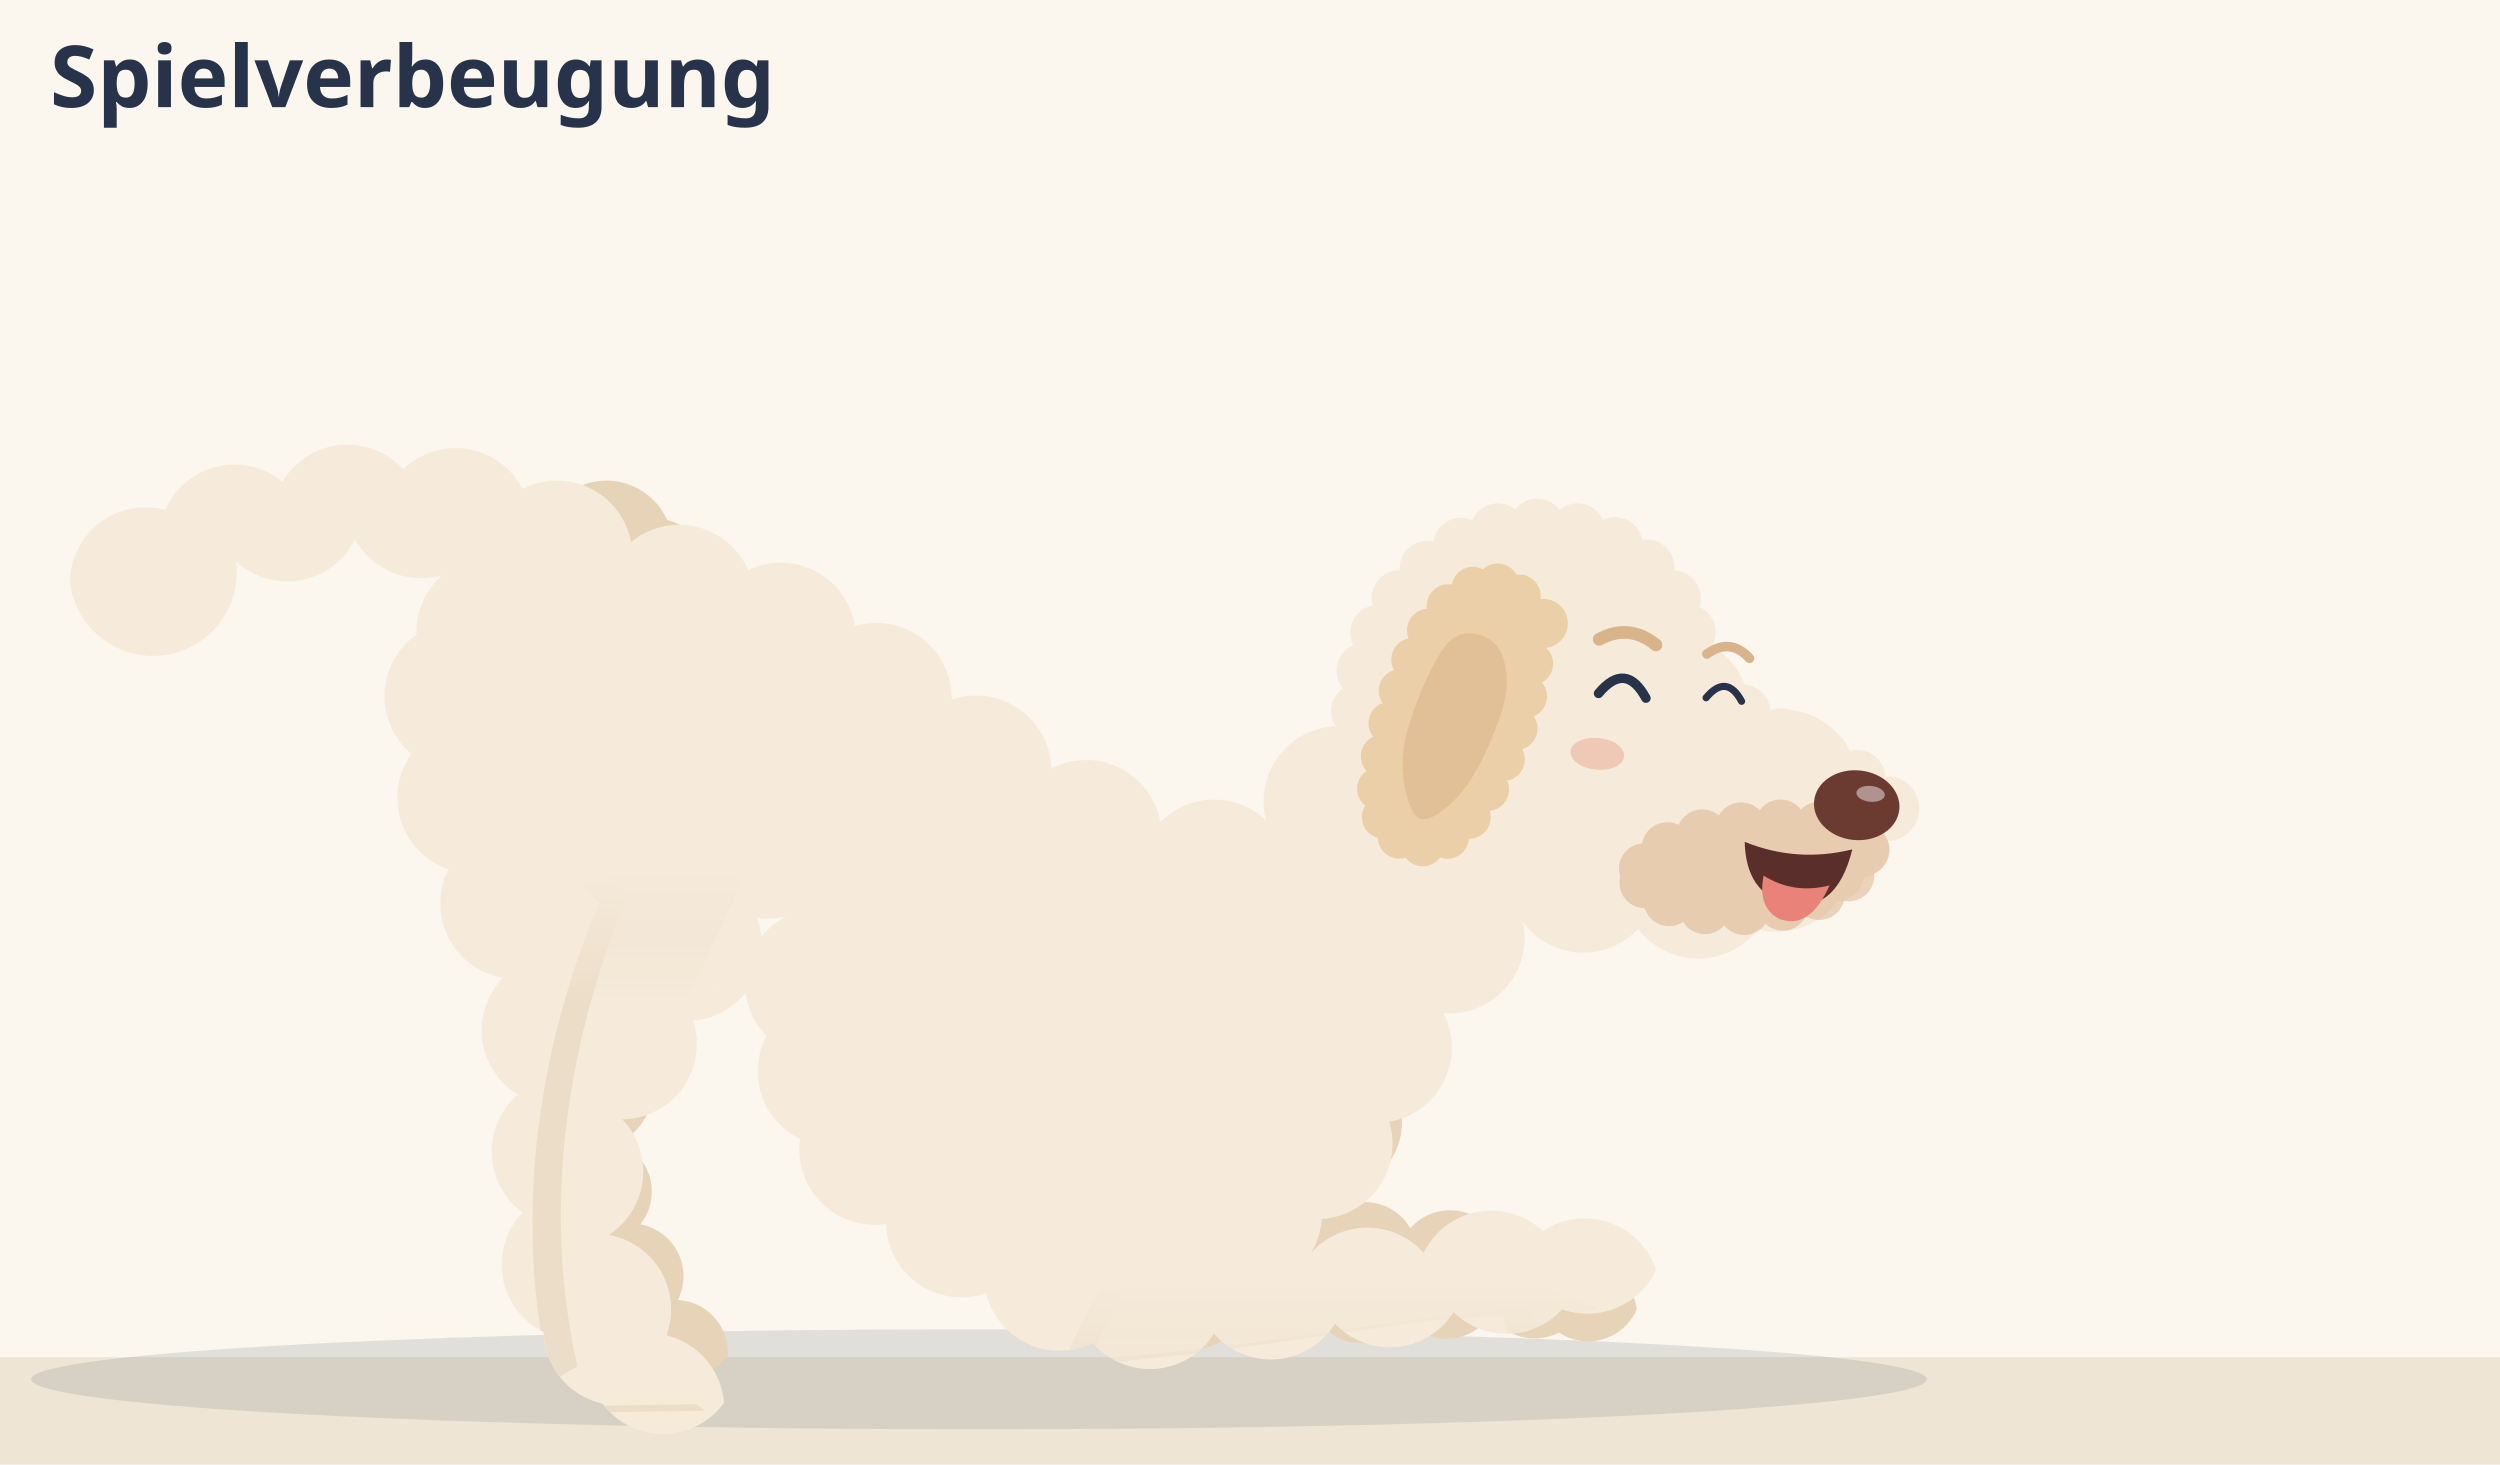
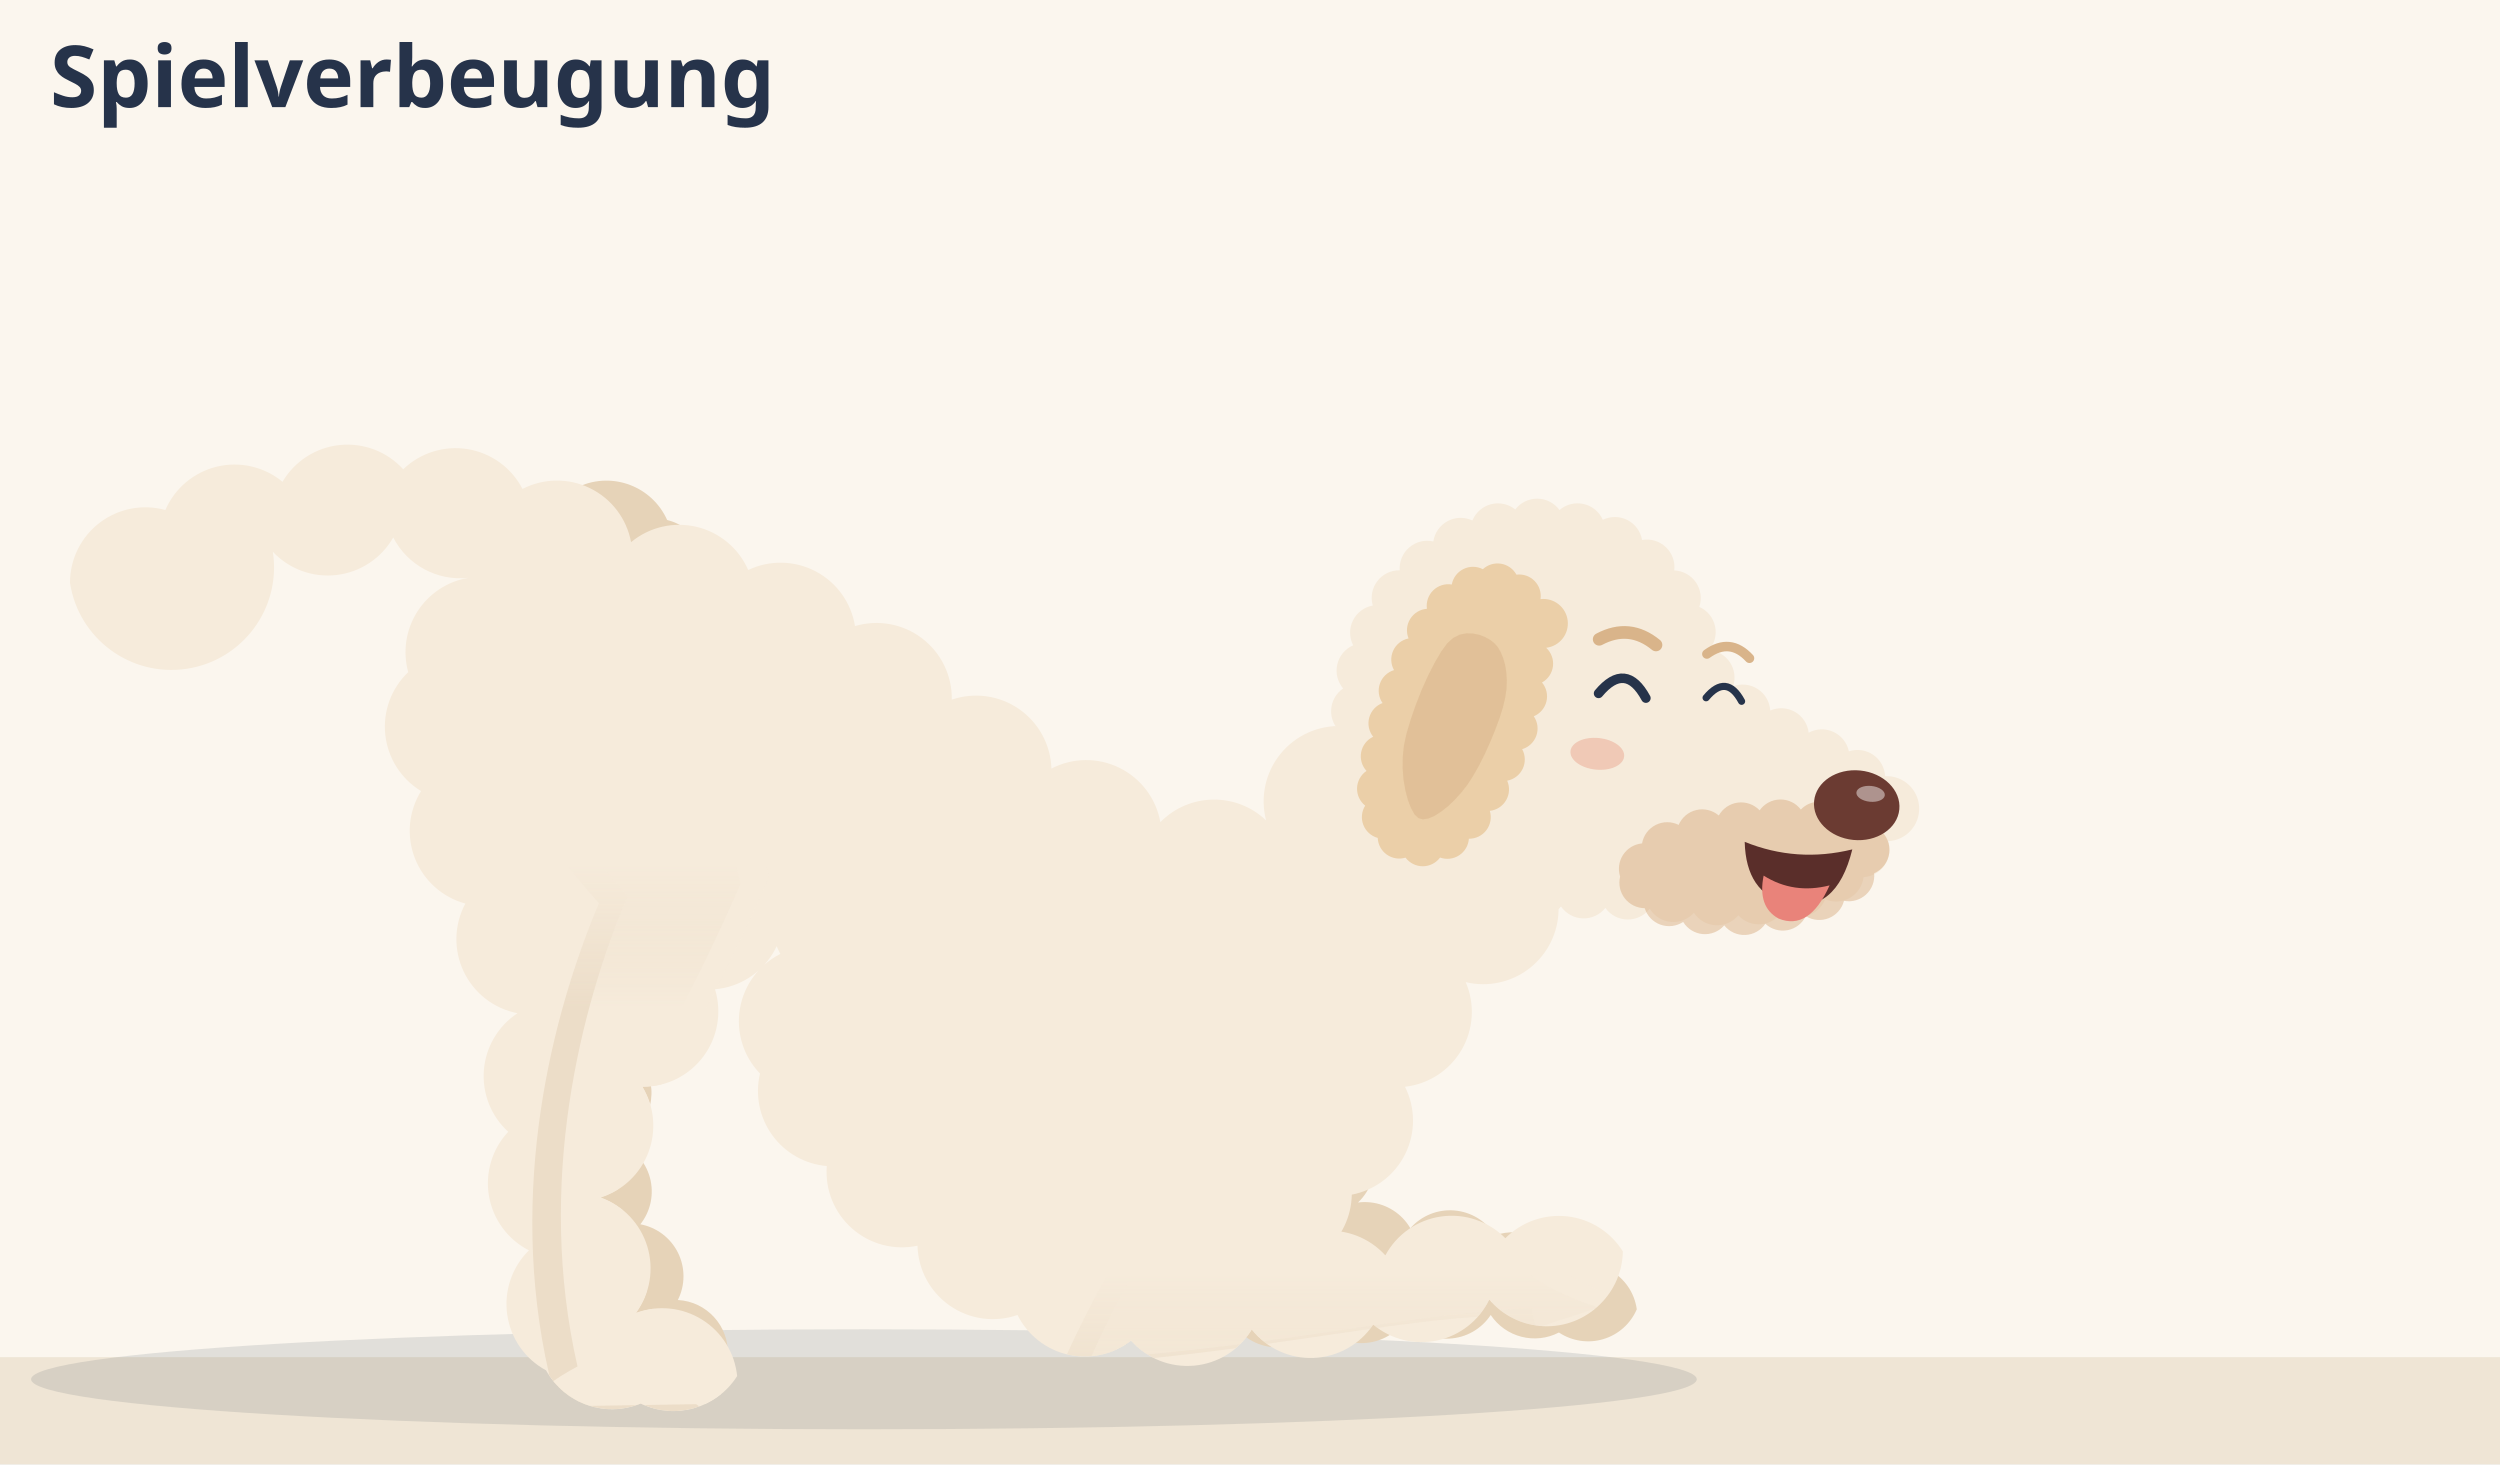
<svg xmlns="http://www.w3.org/2000/svg" viewBox="180 90 700 410">
  <rect x="180" y="90" width="700" height="410" fill="#FBF6EE" />
  <rect x="180" y="470" width="700" height="30" fill="#EFE5D5" />
  <defs>
    <clipPath id="spielverbeugung-koerper">
-       <path d="M199.6 253.2A21.1 21.1 0 0 1 226.3 232.8A21.1 21.1 0 0 1 259.1 224.9A21.1 21.1 0 0 1 292.9 221.4A21.1 21.1 0 0 1 326.3 226.9A21.1 21.1 0 0 1 356.7 241.8A21.1 21.1 0 0 1 389.5 249.6A21.1 21.1 0 0 1 419.4 265.3A21.1 21.1 0 0 1 446.5 285.9A21.1 21.1 0 0 1 474.4 305.2A21.1 21.1 0 0 1 504.9 320.2A21.1 21.1 0 0 1 534.5 319.7A21.1 21.1 0 0 1 555.8 293.3A21.1 21.1 0 0 1 579.9 269.5A21.1 21.1 0 0 1 612.1 260A21.1 21.1 0 0 1 644.5 268.5A21.1 21.1 0 0 1 669.8 290.8A21.1 21.1 0 0 1 699.9 306.4A21.1 21.1 0 0 1 698.6 331A21.1 21.1 0 0 1 672.2 350.2A21.1 21.1 0 0 1 638.7 350.1A21.1 21.1 0 0 1 606.4 348.2A21.1 21.1 0 0 1 584.2 373.7A21.1 21.1 0 0 1 569 404.1A21.1 21.1 0 0 1 550.1 431.3A21.1 21.1 0 0 1 544.8 443.9A21.1 21.1 0 0 1 578.6 440.8A21.1 21.1 0 0 1 612 434.7A21.1 21.1 0 0 1 643.7 445.5A21.1 21.1 0 0 1 617.4 456.6A21.1 21.1 0 0 1 587 457.4A21.1 21.1 0 0 1 553.8 460.6A21.1 21.1 0 0 1 519.9 463.4A21.1 21.1 0 0 1 486 466A21.1 21.1 0 0 1 456.1 452.1A21.1 21.1 0 0 1 428.1 432.7A21.1 21.1 0 0 1 404 408.9A21.1 21.1 0 0 1 394.6 380.1A21.1 21.1 0 0 1 400.3 346.5A21.1 21.1 0 0 1 391.9 347A21.1 21.1 0 0 1 374.1 375.8A21.1 21.1 0 0 1 354.2 403.4A21.1 21.1 0 0 1 350.4 435.8A21.1 21.1 0 0 1 366.6 463.9A21.1 21.1 0 0 1 382.7 482.8A21.1 21.1 0 0 1 348.7 483A21.1 21.1 0 0 1 332.2 463A21.1 21.1 0 0 1 326.3 429.5A21.1 21.1 0 0 1 325 396.5A21.1 21.1 0 0 1 320.8 363.8A21.1 21.1 0 0 1 305.6 333.4A21.1 21.1 0 0 1 295.2 301.1A21.1 21.1 0 0 1 296.6 267.7A21.1 21.1 0 0 1 311.8 246.7A21.1 21.1 0 0 1 279.4 240.9A21.1 21.1 0 0 1 246.1 247.2A21.1 21.1 0 0 1 199.6 253.2Z" />
+       <path d="M199.6 253.2A21.1 21.1 0 0 1 226.3 232.8A21.1 21.1 0 0 1 259.1 224.9A21.1 21.1 0 0 1 292.9 221.4A21.1 21.1 0 0 1 326.3 226.9A21.1 21.1 0 0 1 356.7 241.8A21.1 21.1 0 0 1 389.5 249.6A21.1 21.1 0 0 1 419.4 265.3A21.1 21.1 0 0 1 446.5 285.9A21.1 21.1 0 0 1 474.4 305.2A21.1 21.1 0 0 1 504.9 320.2A21.1 21.1 0 0 1 534.5 319.7A21.1 21.1 0 0 1 555.8 293.3A21.1 21.1 0 0 1 579.9 269.5A21.1 21.1 0 0 1 599.6 282.3A21.1 21.1 0 0 1 609.9 314.7A21.1 21.1 0 0 1 616.4 344.6A21.1 21.1 0 0 1 590.4 365A21.1 21.1 0 0 1 573.4 394.3A21.1 21.1 0 0 1 558.5 424.5A21.1 21.1 0 0 1 534.1 445A21.1 21.1 0 0 1 567.9 441.5A21.1 21.1 0 0 1 601.5 436.7A21.1 21.1 0 0 1 634.4 440.4A21.1 21.1 0 0 1 628 455.2A21.1 21.1 0 0 1 597 453.9A21.1 21.1 0 0 1 564.5 460.9A21.1 21.1 0 0 1 530.5 462.3A21.1 21.1 0 0 1 496.7 465.4A21.1 21.1 0 0 1 464.9 458.2A21.1 21.1 0 0 1 436.9 438.8A21.1 21.1 0 0 1 411.5 416.5A21.1 21.1 0 0 1 392.8 390.6A21.1 21.1 0 0 1 398.5 357.1A21.1 21.1 0 0 1 397.9 338A21.1 21.1 0 0 1 380.2 367A21.1 21.1 0 0 1 359.9 394.3A21.1 21.1 0 0 1 348.2 425.3A21.1 21.1 0 0 1 358.1 457.6A21.1 21.1 0 0 1 386.4 475.3A21.1 21.1 0 0 1 359.4 483A21.1 21.1 0 0 1 332.9 473.7A21.1 21.1 0 0 1 328.1 440.1A21.1 21.1 0 0 1 322.3 406.9A21.1 21.1 0 0 1 324.9 373.7A21.1 21.1 0 0 1 310.3 343A21.1 21.1 0 0 1 297.9 311.5A21.1 21.1 0 0 1 294.3 278.2A21.1 21.1 0 0 1 311.1 251.8A21.1 21.1 0 0 1 290.1 240.5A21.1 21.1 0 0 1 256.4 244.5A21.1 21.1 0 0 1 199.6 253.2Z" />
    </clipPath>
  </defs>
  <g>
-     <ellipse cx="454.1" cy="476.2" rx="265.4" ry="14" fill="#26334A" fill-opacity="0.12" />
+     <ellipse cx="421.9" cy="476.2" rx="233.2" ry="14" fill="#26334A" fill-opacity="0.12" />
    <path d="M366.8 235.6A14.8 14.8 0 0 1 376 257.5A14.8 14.8 0 0 1 384 279.9A14.8 14.8 0 0 1 390.7 302.8A14.8 14.8 0 0 1 393.7 325.7A14.8 14.8 0 0 1 383.6 347.2A14.8 14.8 0 0 1 372.6 368.3A14.8 14.8 0 0 1 360.6 388.9A14.8 14.8 0 0 1 353 409.8A14.8 14.8 0 0 1 359.3 432.8A14.8 14.8 0 0 1 369.8 454A14.8 14.8 0 0 1 383.8 469.5A14.8 14.8 0 0 1 360 469.9A14.8 14.8 0 0 1 336.2 470.2A14.8 14.8 0 0 1 341.3 459.3A14.8 14.8 0 0 1 338.1 436.1A14.8 14.8 0 0 1 337.3 412.3A14.8 14.8 0 0 1 339 388.6A14.8 14.8 0 0 1 343.4 365.2A14.8 14.8 0 0 1 350 342.4A14.8 14.8 0 0 1 350.6 321.5A14.8 14.8 0 0 1 336.4 302.4A14.8 14.8 0 0 1 323.9 282.2A14.8 14.8 0 0 1 312.8 261.2A14.8 14.8 0 0 1 332.8 250.8A14.8 14.8 0 0 1 366.8 235.6Z" fill="#E6D3B8" />
    <path d="M564.3 420A14.8 14.8 0 0 1 542.2 428.5A14.8 14.8 0 0 1 518.6 430.4A14.8 14.8 0 0 1 494.9 427.9A14.8 14.8 0 0 1 503.8 427.1A14.8 14.8 0 0 1 527.5 429A14.8 14.8 0 0 1 551.2 431.4A14.8 14.8 0 0 1 574.9 433.9A14.8 14.8 0 0 1 598.6 435.9A14.8 14.8 0 0 1 617.6 445.1A14.8 14.8 0 0 1 638.3 456.6A14.8 14.8 0 0 1 616.5 463.1A14.8 14.8 0 0 1 597.4 458.2A14.8 14.8 0 0 1 573.6 459.4A14.8 14.8 0 0 1 549.9 460.8A14.8 14.8 0 0 1 526.1 461.7A14.8 14.8 0 0 1 502.3 461.8A14.8 14.8 0 0 1 489.4 454.3A14.8 14.8 0 0 1 499.7 432.9A14.8 14.8 0 0 1 511.8 412.4A14.8 14.8 0 0 1 526.3 393.6A14.8 14.8 0 0 1 542.8 388.7A14.8 14.8 0 0 1 564.3 420Z" fill="#E6D3B8" />
-     <path d="M199.6 253.2A21.1 21.1 0 0 1 226.3 232.8A21.1 21.1 0 0 1 259.1 224.9A21.1 21.1 0 0 1 292.9 221.4A21.1 21.1 0 0 1 326.3 226.9A21.1 21.1 0 0 1 356.7 241.8A21.1 21.1 0 0 1 389.5 249.6A21.1 21.1 0 0 1 419.4 265.3A21.1 21.1 0 0 1 446.5 285.9A21.1 21.1 0 0 1 474.4 305.2A21.1 21.1 0 0 1 504.9 320.2A21.1 21.1 0 0 1 534.5 319.7A21.1 21.1 0 0 1 555.8 293.3A21.1 21.1 0 0 1 579.9 269.5A21.1 21.1 0 0 1 612.1 260A21.1 21.1 0 0 1 644.5 268.5A21.1 21.1 0 0 1 669.8 290.8A21.1 21.1 0 0 1 699.9 306.4A21.1 21.1 0 0 1 698.6 331A21.1 21.1 0 0 1 672.2 350.2A21.1 21.1 0 0 1 638.7 350.1A21.1 21.1 0 0 1 606.4 348.2A21.1 21.1 0 0 1 584.2 373.7A21.1 21.1 0 0 1 569 404.1A21.1 21.1 0 0 1 550.1 431.3A21.1 21.1 0 0 1 544.8 443.9A21.1 21.1 0 0 1 578.6 440.8A21.1 21.1 0 0 1 612 434.7A21.1 21.1 0 0 1 643.7 445.5A21.1 21.1 0 0 1 617.4 456.6A21.1 21.1 0 0 1 587 457.4A21.1 21.1 0 0 1 553.8 460.6A21.1 21.1 0 0 1 519.9 463.4A21.1 21.1 0 0 1 486 466A21.1 21.1 0 0 1 456.1 452.1A21.1 21.1 0 0 1 428.1 432.7A21.1 21.1 0 0 1 404 408.9A21.1 21.1 0 0 1 394.6 380.1A21.1 21.1 0 0 1 400.3 346.5A21.1 21.1 0 0 1 391.9 347A21.1 21.1 0 0 1 374.1 375.8A21.1 21.1 0 0 1 354.2 403.4A21.1 21.1 0 0 1 350.4 435.8A21.1 21.1 0 0 1 366.6 463.9A21.1 21.1 0 0 1 382.7 482.8A21.1 21.1 0 0 1 348.7 483A21.1 21.1 0 0 1 332.2 463A21.1 21.1 0 0 1 326.3 429.5A21.1 21.1 0 0 1 325 396.5A21.1 21.1 0 0 1 320.8 363.8A21.1 21.1 0 0 1 305.6 333.4A21.1 21.1 0 0 1 295.2 301.1A21.1 21.1 0 0 1 296.6 267.7A21.1 21.1 0 0 1 311.8 246.7A21.1 21.1 0 0 1 279.4 240.9A21.1 21.1 0 0 1 246.1 247.2A21.1 21.1 0 0 1 199.6 253.2Z" fill="#F6EBDB" />
+     <path d="M199.6 253.2A21.1 21.1 0 0 1 226.3 232.8A21.1 21.1 0 0 1 259.1 224.9A21.1 21.1 0 0 1 292.9 221.4A21.1 21.1 0 0 1 326.3 226.9A21.1 21.1 0 0 1 356.7 241.8A21.1 21.1 0 0 1 389.5 249.6A21.1 21.1 0 0 1 419.4 265.3A21.1 21.1 0 0 1 446.5 285.9A21.1 21.1 0 0 1 474.4 305.2A21.1 21.1 0 0 1 504.9 320.2A21.1 21.1 0 0 1 534.5 319.7A21.1 21.1 0 0 1 555.8 293.3A21.1 21.1 0 0 1 579.9 269.5A21.1 21.1 0 0 1 599.6 282.3A21.1 21.1 0 0 1 609.9 314.7A21.1 21.1 0 0 1 616.4 344.6A21.1 21.1 0 0 1 590.4 365A21.1 21.1 0 0 1 573.4 394.3A21.1 21.1 0 0 1 558.5 424.5A21.1 21.1 0 0 1 534.1 445A21.1 21.1 0 0 1 567.9 441.5A21.1 21.1 0 0 1 601.5 436.7A21.1 21.1 0 0 1 634.4 440.4A21.1 21.1 0 0 1 628 455.2A21.1 21.1 0 0 1 597 453.9A21.1 21.1 0 0 1 564.5 460.9A21.1 21.1 0 0 1 530.5 462.3A21.1 21.1 0 0 1 496.7 465.4A21.1 21.1 0 0 1 464.9 458.2A21.1 21.1 0 0 1 436.9 438.8A21.1 21.1 0 0 1 411.5 416.5A21.1 21.1 0 0 1 392.8 390.6A21.1 21.1 0 0 1 398.5 357.1A21.1 21.1 0 0 1 397.9 338A21.1 21.1 0 0 1 380.2 367A21.1 21.1 0 0 1 359.9 394.3A21.1 21.1 0 0 1 348.2 425.3A21.1 21.1 0 0 1 358.1 457.6A21.1 21.1 0 0 1 386.4 475.3A21.1 21.1 0 0 1 359.4 483A21.1 21.1 0 0 1 332.9 473.7A21.1 21.1 0 0 1 328.1 440.1A21.1 21.1 0 0 1 322.3 406.9A21.1 21.1 0 0 1 324.9 373.7A21.1 21.1 0 0 1 310.3 343A21.1 21.1 0 0 1 297.9 311.5A21.1 21.1 0 0 1 294.3 278.2A21.1 21.1 0 0 1 311.1 251.8A21.1 21.1 0 0 1 290.1 240.5A21.1 21.1 0 0 1 256.4 244.5A21.1 21.1 0 0 1 199.6 253.2Z" fill="#F6EBDB" />
    <linearGradient id="spielverbeugung-nah-hind-schatten-v" gradientUnits="userSpaceOnUse" x1="0" y1="332.2" x2="0" y2="372.2">
      <stop offset="0" stop-color="#fff" stop-opacity="0" />
      <stop offset="1" stop-color="#fff" />
    </linearGradient>
    <mask id="spielverbeugung-nah-hind-schatten">
      <rect x="-2000" y="332.2" width="6000" height="3000" fill="url(#spielverbeugung-nah-hind-schatten-v)" />
    </mask>
    <g clip-path="url(#spielverbeugung-koerper)">
      <g mask="url(#spielverbeugung-nah-hind-schatten)">
        <path d="M358.8 251.1C378.6 293.4 387.3 337.6 387.3 337.6C365.8 387.1 343.5 418.6 343.5 418.6C349.9 446.8 355.2 469.9 377.5 485L321.4 485.9C319.3 482.1 333.7 474.6 333.7 474.6C322 423.3 334.5 374.2 347.7 342.9C347.7 342.9 324 317.8 304.2 275.5Z" fill="#ECDDC8" />
      </g>
    </g>
    <linearGradient id="spielverbeugung-nah-hind-v" gradientUnits="userSpaceOnUse" x1="0" y1="332.2" x2="0" y2="372.2">
      <stop offset="0" stop-color="#fff" stop-opacity="0" />
      <stop offset="1" stop-color="#fff" />
    </linearGradient>
    <mask id="spielverbeugung-nah-hind">
      <rect x="-2000" y="332.2" width="6000" height="3000" fill="url(#spielverbeugung-nah-hind-v)" />
    </mask>
    <g clip-path="url(#spielverbeugung-koerper)">
      <g mask="url(#spielverbeugung-nah-hind)">
        <path d="M366.8 249.1C386.6 291.4 395.3 335.6 395.3 335.6C373.8 385.1 351.5 416.6 351.5 416.6C357.9 444.8 363.2 467.9 385.5 483L329.4 483.9C327.3 480.1 341.7 472.6 341.7 472.6C330 421.3 342.5 372.2 355.7 340.9C355.7 340.9 332 315.8 312.2 273.5Z" fill="#F6EBDB" />
      </g>
    </g>
    <linearGradient id="spielverbeugung-nah-front-schatten-v" gradientUnits="userSpaceOnUse" x1="0" y1="446.9" x2="0" y2="486.9">
      <stop offset="0" stop-color="#fff" stop-opacity="0" />
      <stop offset="1" stop-color="#fff" />
    </linearGradient>
    <mask id="spielverbeugung-nah-front-schatten">
      <rect x="-2000" y="446.9" width="6000" height="3000" fill="url(#spielverbeugung-nah-front-schatten-v)" />
    </mask>
    <g clip-path="url(#spielverbeugung-koerper)">
      <g mask="url(#spielverbeugung-nah-front-schatten)">
        <path d="M555 436.4C524.6 453.5 474.8 437.4 474.8 437.4C525.6 433.9 568.1 437.9 600.2 436.8C604.8 449.9 627.8 456.1 627.8 456.1L603.8 463.8C601.2 464.9 601 458.3 601 458.3C568.9 459.4 532.8 468.7 477.3 472.5C477.3 472.5 501.6 414.5 532 397.4Z" fill="#ECDDC8" />
      </g>
    </g>
    <linearGradient id="spielverbeugung-nah-front-v" gradientUnits="userSpaceOnUse" x1="0" y1="446.9" x2="0" y2="486.9">
      <stop offset="0" stop-color="#fff" stop-opacity="0" />
      <stop offset="1" stop-color="#fff" />
    </linearGradient>
    <mask id="spielverbeugung-nah-front">
      <rect x="-2000" y="446.9" width="6000" height="3000" fill="url(#spielverbeugung-nah-front-v)" />
    </mask>
    <g clip-path="url(#spielverbeugung-koerper)">
      <g mask="url(#spielverbeugung-nah-front)">
        <path d="M563 434.4C532.6 451.5 482.8 435.4 482.8 435.4C533.6 431.9 576.1 435.9 608.2 434.8C612.8 447.9 635.8 454.1 635.8 454.1L611.8 461.8C609.2 462.9 609 456.3 609 456.3C576.9 457.4 540.8 466.7 485.3 470.5C485.3 470.5 509.6 412.5 540 395.4Z" fill="#F6EBDB" />
      </g>
    </g>
    <g transform="translate(700.5 318.2) rotate(5.7) scale(-0.444 0.444)">
      <g class="l-kopf l-k-freude">
        <path d="M-14 -26A17.4 17.4 0 0 1 10.3 -39.3A17.4 17.4 0 0 1 36.7 -48.5A17.4 17.4 0 0 1 62.2 -60A17.4 17.4 0 0 1 87 -72.9A17.4 17.4 0 0 1 104.4 -94.1A17.4 17.4 0 0 1 113.2 -120.6A17.4 17.4 0 0 1 131.2 -141.9A17.4 17.4 0 0 1 153.3 -159A17.4 17.4 0 0 1 179.2 -169.2A17.4 17.4 0 0 1 207 -172.6A17.4 17.4 0 0 1 234.8 -170.2A17.4 17.4 0 0 1 261 -160.6A17.4 17.4 0 0 1 284.2 -145A17.4 17.4 0 0 1 303.5 -124.8A17.4 17.4 0 0 1 318.2 -101A17.4 17.4 0 0 1 328 -74.8A17.4 17.4 0 0 1 331.6 -47.1A17.4 17.4 0 0 1 329.9 -19.2A17.4 17.4 0 0 1 322.8 7.8A17.4 17.4 0 0 1 309.4 32.3A17.4 17.4 0 0 1 288.7 50.9A17.4 17.4 0 0 1 263.8 63.8A17.4 17.4 0 0 1 236.9 71.4A17.4 17.4 0 0 1 209.2 74.8A17.4 17.4 0 0 1 181.2 76.1A17.4 17.4 0 0 1 153.3 74.2A17.4 17.4 0 0 1 125.4 71.9A17.4 17.4 0 0 1 97.4 71.7A17.4 17.4 0 0 1 69.4 70.5A17.4 17.4 0 0 1 42 65A17.4 17.4 0 0 1 15.9 55A17.4 17.4 0 0 1 -6.8 38.7A17.4 17.4 0 0 1 -20 14.6A17.4 17.4 0 0 1 -14 -26Z" fill="#F6EBDB" />
        <path d="M-14 8A16.1 16.1 0 0 1 10.8 1.1A16.1 16.1 0 0 1 36.8 0.2A16.1 16.1 0 0 1 62.6 3.3A16.1 16.1 0 0 1 87.9 9.1A16.1 16.1 0 0 1 112.5 17.5A16.1 16.1 0 0 1 134.3 31.4A16.1 16.1 0 0 1 146 53.6A16.1 16.1 0 0 1 128.6 71.9A16.1 16.1 0 0 1 103.6 78.1A16.1 16.1 0 0 1 77.6 77.7A16.1 16.1 0 0 1 51.9 74.1A16.1 16.1 0 0 1 27 66.8A16.1 16.1 0 0 1 4 54.8A16.1 16.1 0 0 1 -13.2 35.6A16.1 16.1 0 0 1 -14 8Z" fill="#D2A374" fill-opacity=".42" />
        <ellipse cx="168" cy="-22" rx="17" ry="10" fill="#E07A5F" fill-opacity=".3" />
        <g class="l-augen l-a-freude">
          <path d="M80.75 -64q11.25 -16.575 22.5 0" stroke="#26334A" stroke-width="4.5" stroke-linecap="round" fill="none" />
          <path d="M141 -60q15 -22.1 30 0" stroke="#26334A" stroke-width="6" stroke-linecap="round" fill="none" />
        </g>
        <g class="l-brauen l-b-freude">
          <path d="M78.5 -91.5Q92 -103.5 105.5 -91.5" stroke="#D9B48A" stroke-width="6" stroke-linecap="round" fill="none" />
          <path d="M138 -94Q156 -106 174 -94" stroke="#D9B48A" stroke-width="8" stroke-linecap="round" fill="none" />
        </g>
        <path d="M2 22Q8 64 40 60Q66 56 70 24Q36 34 2 22Z" fill="#5A2E2A" />
        <g class="l-zunge">
          <path d="M14 46Q24 76 44 70Q58 64 56 44Q36 54 14 46Z" fill="#E9837A" />
        </g>
        <g class="l-nase l-n-freude">
          <ellipse cx="2" cy="-6" rx="27" ry="22" fill="#6B3B32" />
          <ellipse cx="-6" cy="-14" rx="9" ry="5" fill="#FFFFFF" fill-opacity=".45" />
        </g>
        <g class="l-ohr l-o-freude">
          <g transform="translate(240 -116) rotate(-14)">
            <path d="M-26 -6A13.6 13.6 0 0 1 -6.5 -15.4A13.6 13.6 0 0 1 14.6 -11.5A13.6 13.6 0 0 1 29.8 4.2A13.6 13.6 0 0 1 39.4 23.9A13.6 13.6 0 0 1 44 45.4A13.6 13.6 0 0 1 45.9 67.3A13.6 13.6 0 0 1 45.7 89.3A13.6 13.6 0 0 1 44.1 111.3A13.6 13.6 0 0 1 40.8 133A13.6 13.6 0 0 1 34.2 153.9A13.6 13.6 0 0 1 19.9 170.4A13.6 13.6 0 0 1 -0.8 176.2A13.6 13.6 0 0 1 -21.3 168.8A13.6 13.6 0 0 1 -34.4 151.5A13.6 13.6 0 0 1 -40.9 130.5A13.6 13.6 0 0 1 -44.8 108.9A13.6 13.6 0 0 1 -47 87A13.6 13.6 0 0 1 -46.9 65A13.6 13.6 0 0 1 -44.6 43.2A13.6 13.6 0 0 1 -39.7 21.7A13.6 13.6 0 0 1 -26 -6Z" fill="#EBCFA8" />
            <path d="M-8 30L-4.8 28.9L-1.1 28.3L2.8 28.2L6.9 28.8L10.8 30.1L14.5 32.3L17.6 35.6L20 40L21.8 46.1L23.3 54L24.5 63.2L25.3 73.1L25.6 83.3L25.5 93.2L25 102.3L24 110L22.3 116.9L19.9 123.8L17 130.3L13.6 136.3L10.1 141.4L6.5 145.6L3.1 148.6L0 150L-3 149.8L-6.1 148.1L-9.2 145.2L-12.2 141.3L-15.2 136.5L-17.8 131.3L-20.1 125.7L-22 120L-23.5 113.7L-24.8 106.4L-25.8 98.4L-26.5 90L-26.9 81.6L-27 73.6L-26.7 66.3L-26 60L-24.9 54.5L-23.3 49.5L-21.3 44.8L-19 40.6L-16.4 37L-13.7 34L-10.9 31.6Z" fill="#D9B48A" fill-opacity=".55" />
          </g>
        </g>
      </g>
    </g>
  </g>
  <text x="194" y="120" font-family="sans-serif" font-size="24" font-weight="700" fill="#26334a">Spielverbeugung</text>
</svg>
